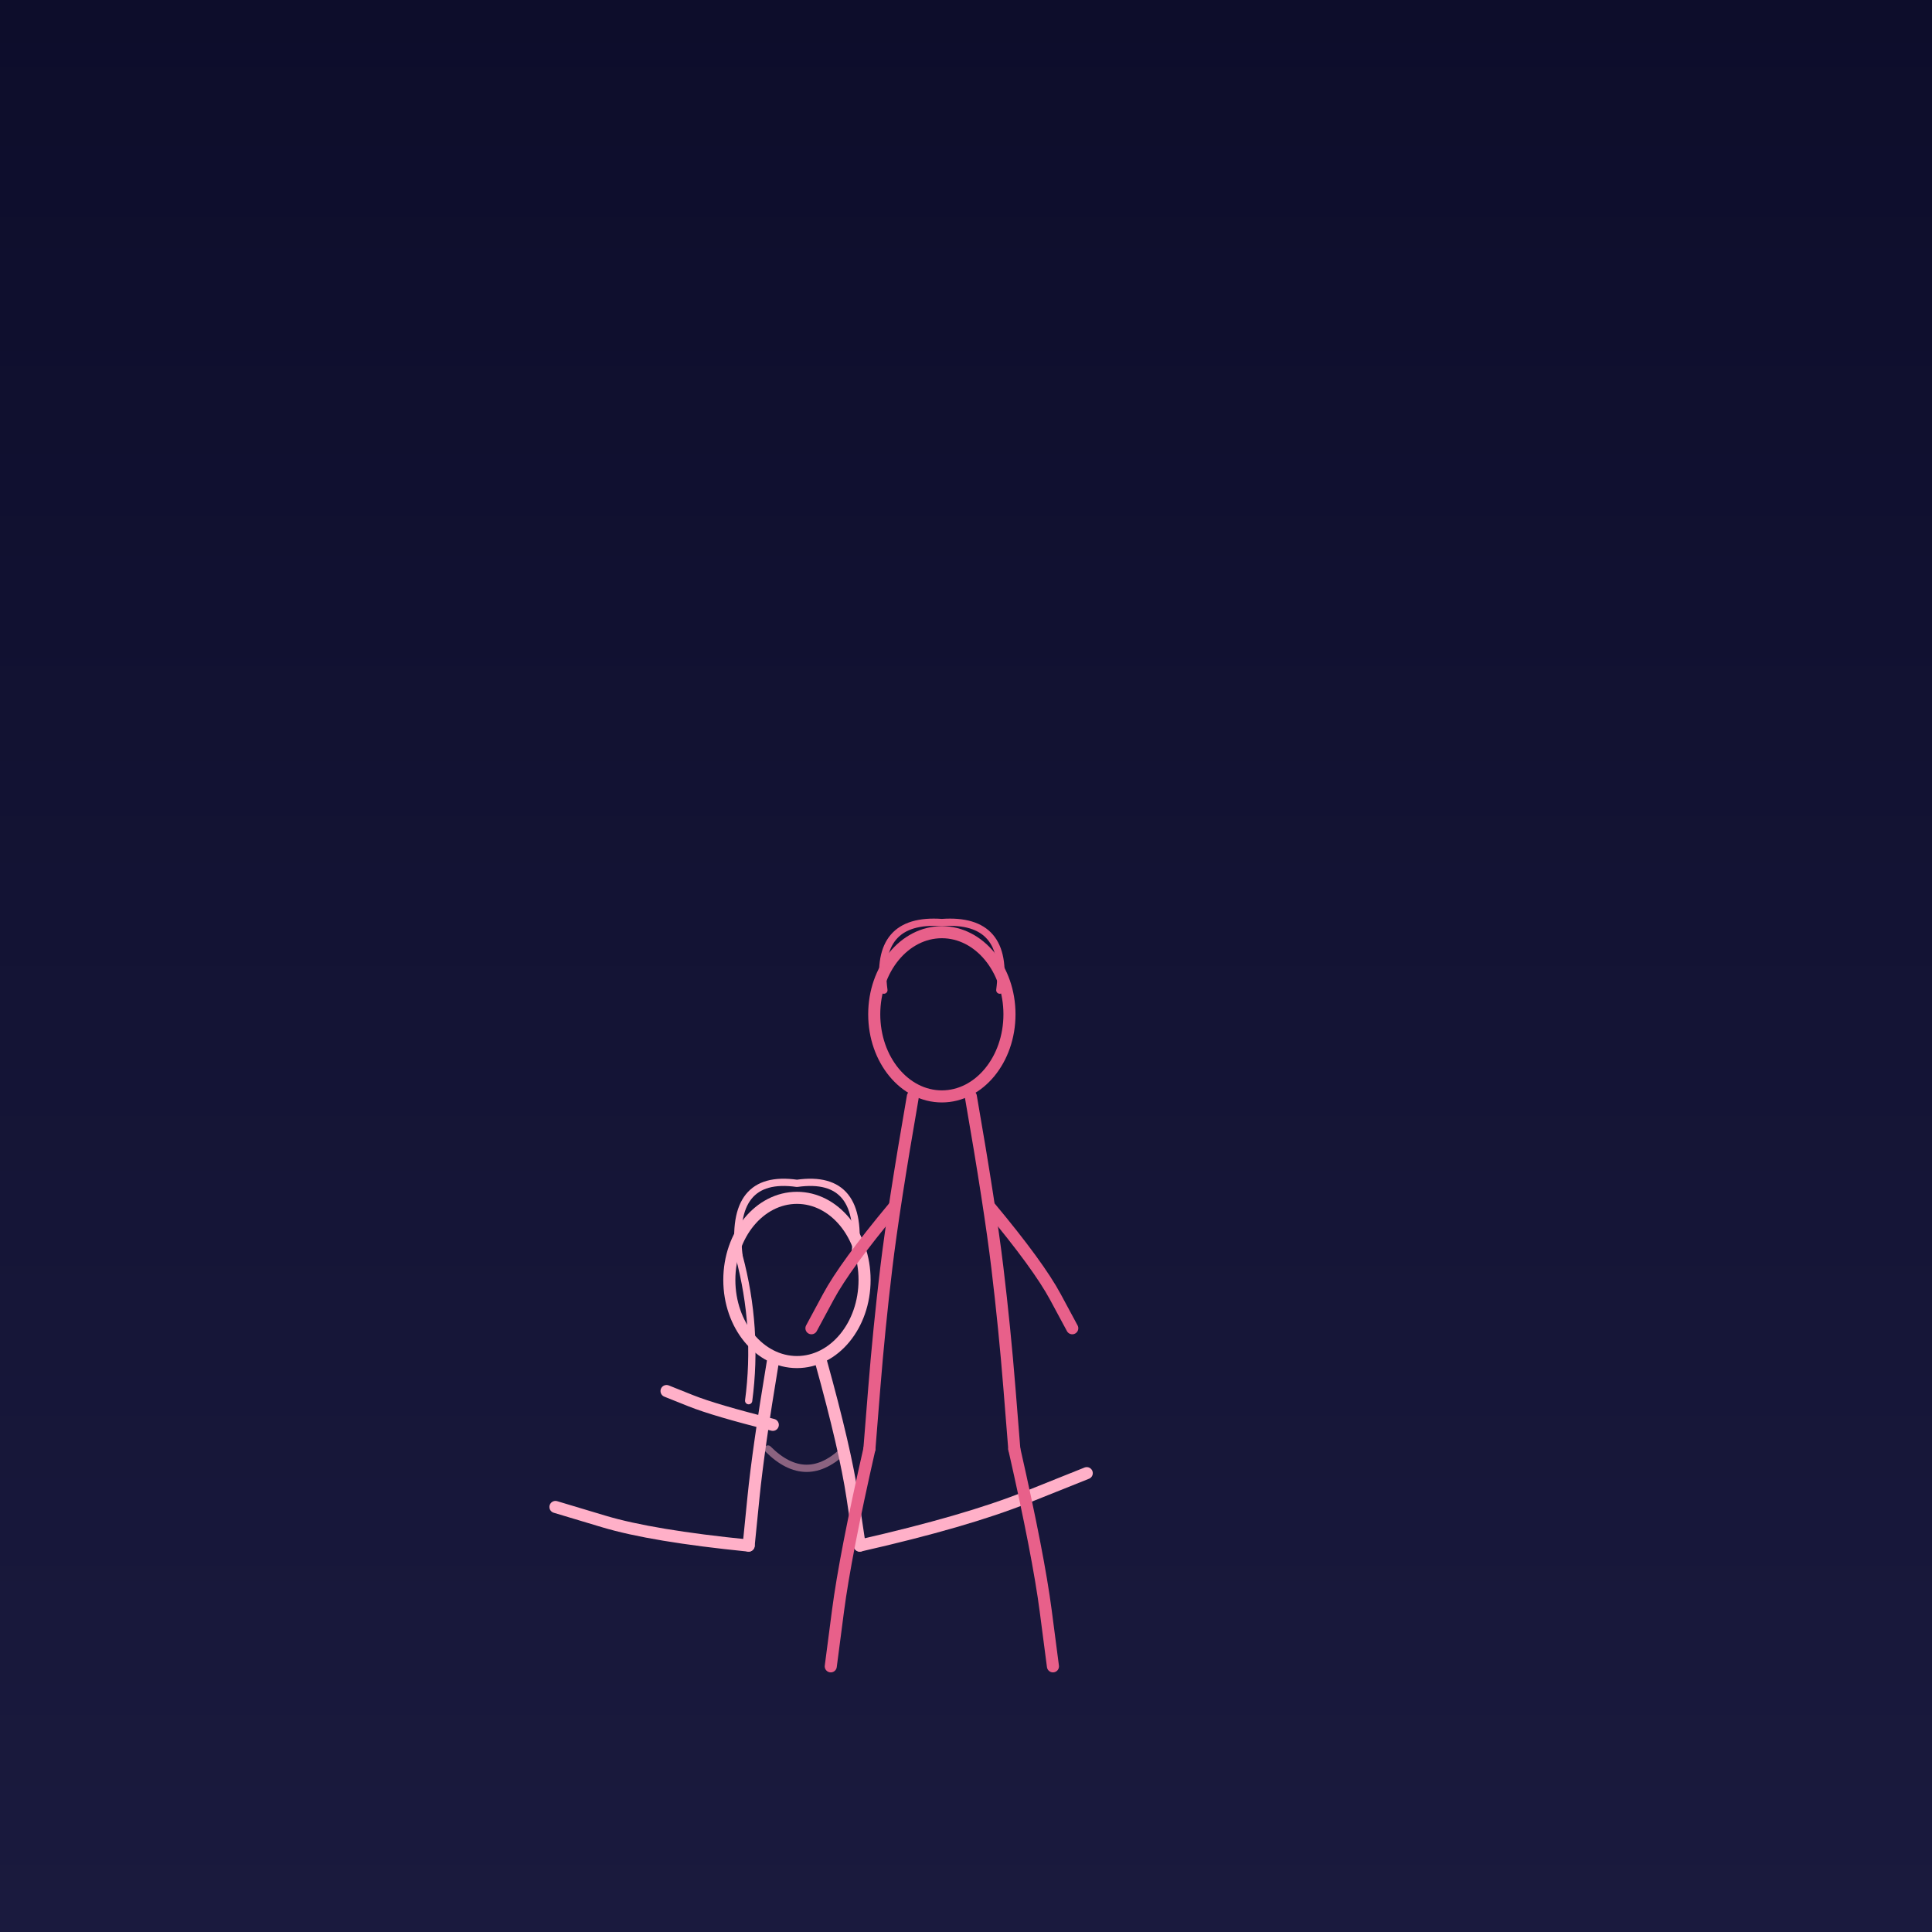
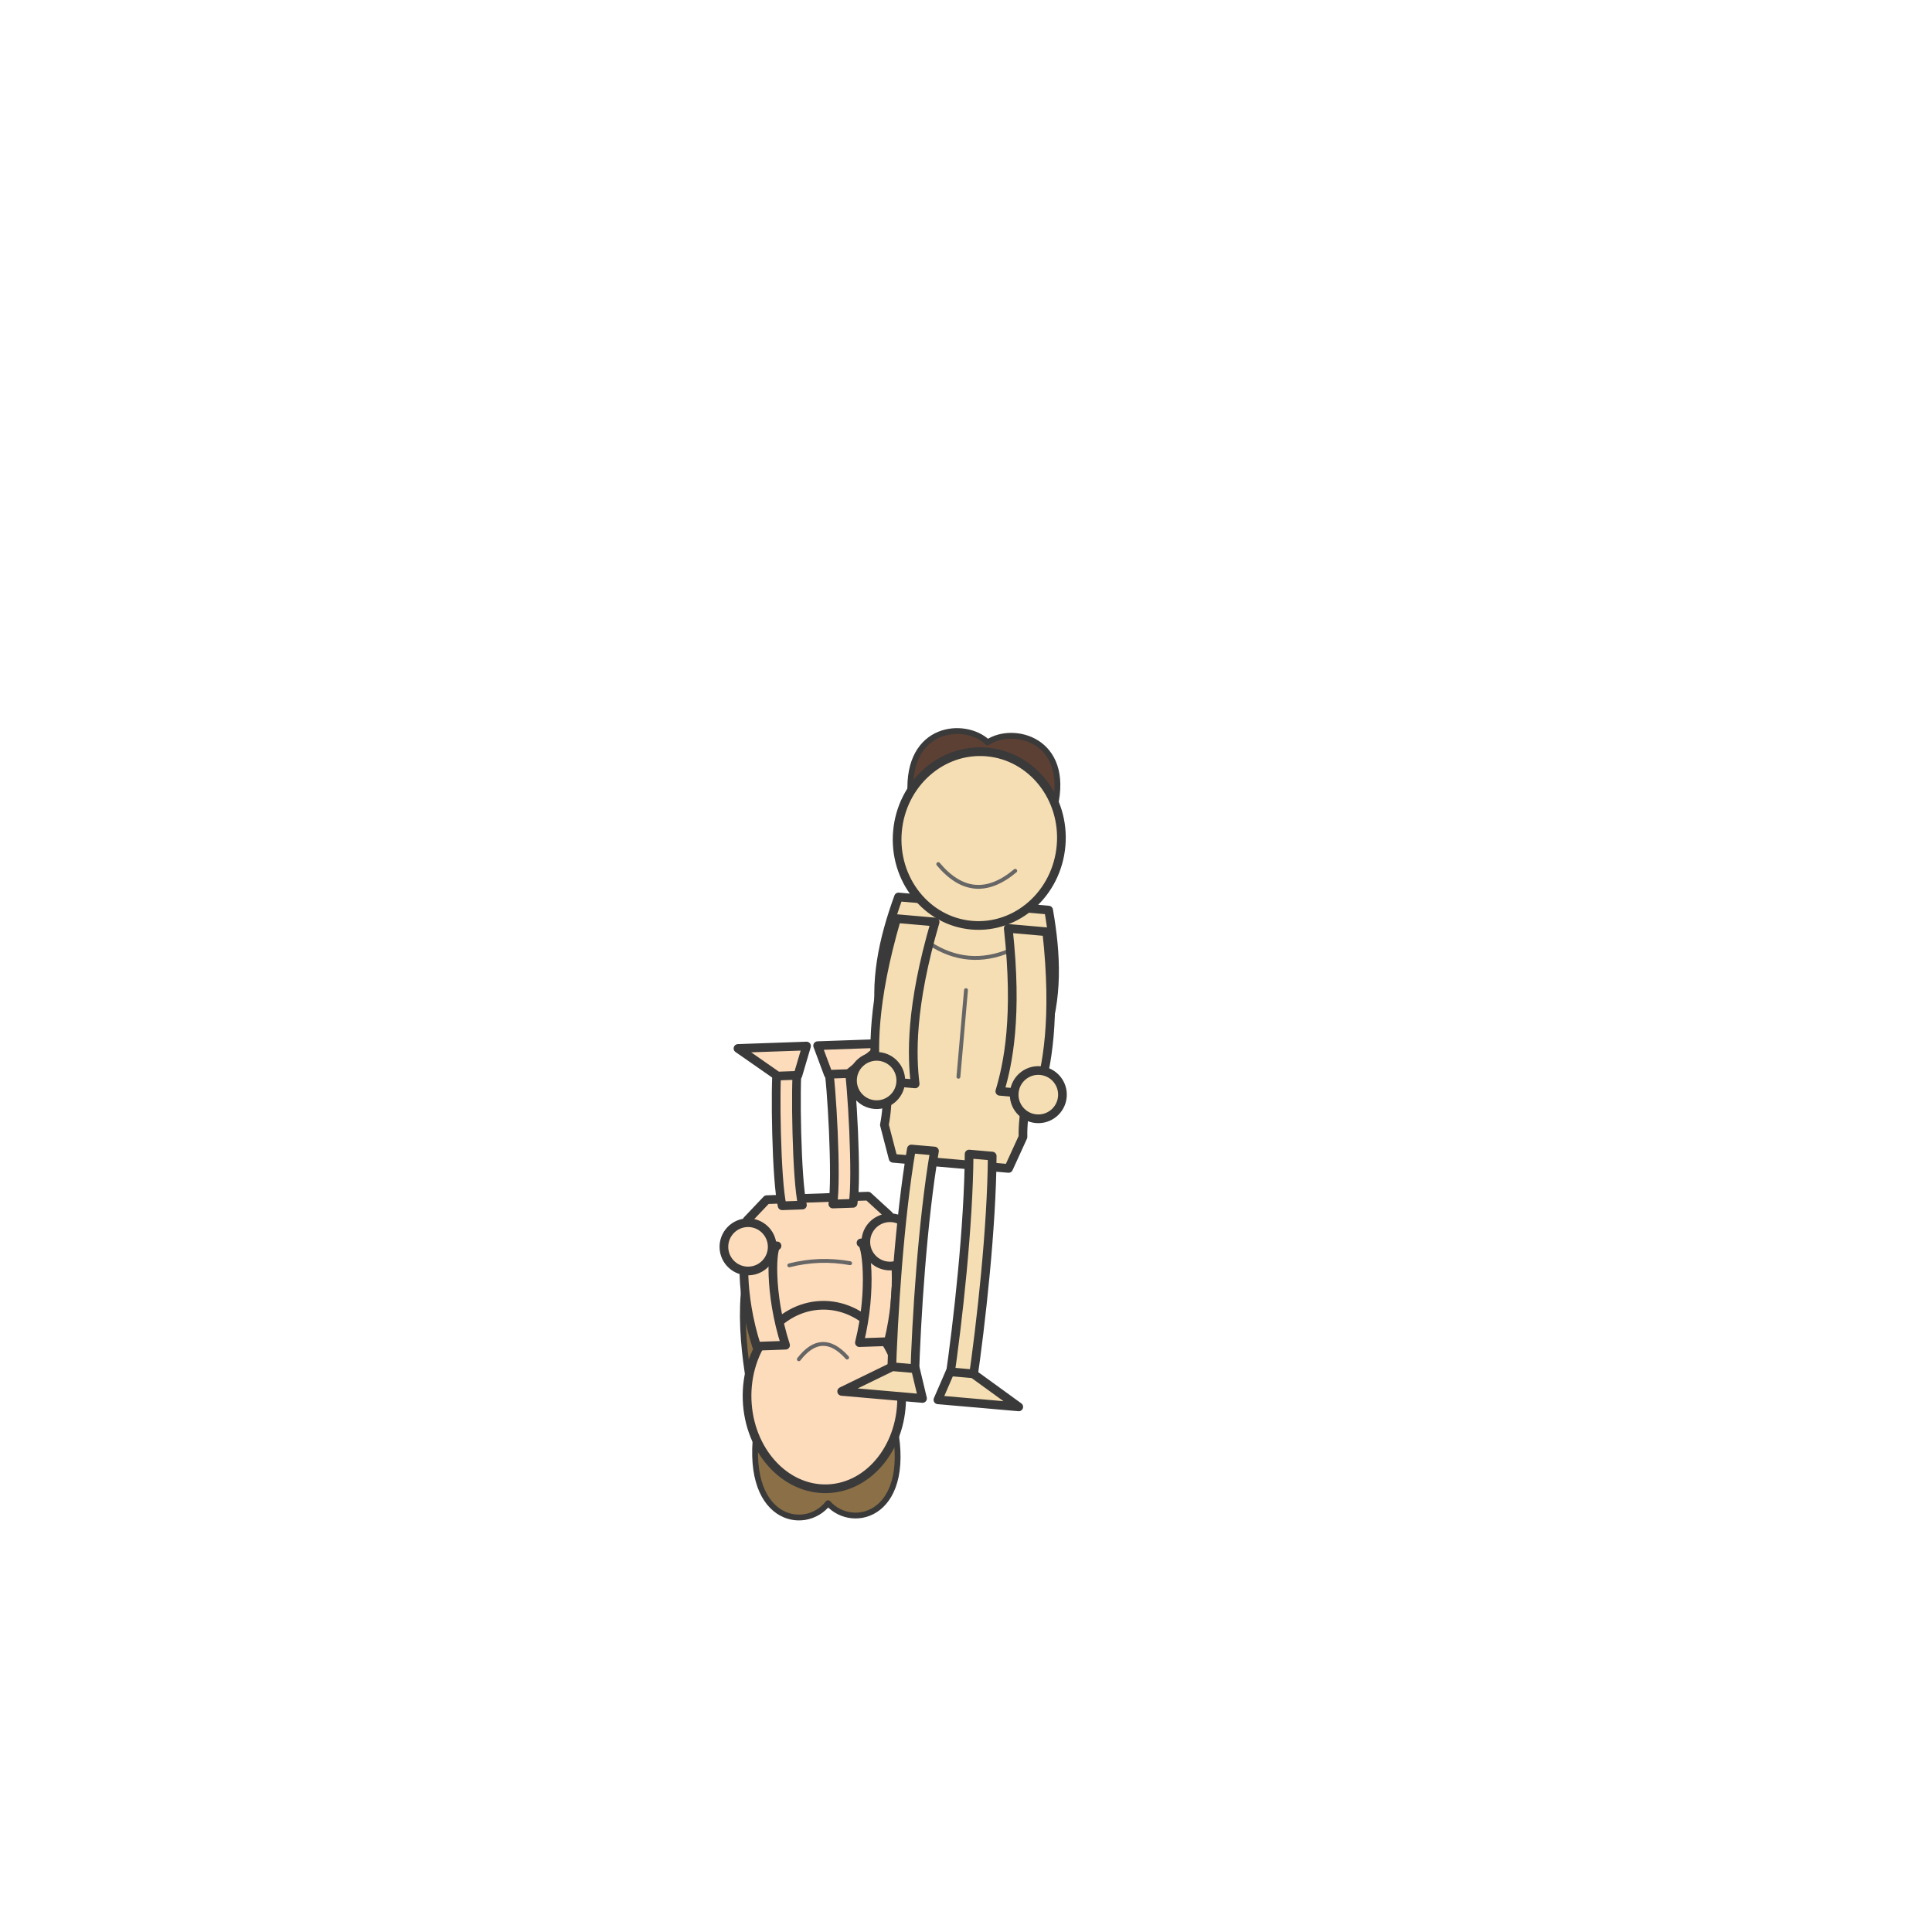
<svg xmlns="http://www.w3.org/2000/svg" viewBox="0 0 400 400" width="400" height="400">
-   <defs>
-     <linearGradient id="bg" x1="0" y1="0" x2="0" y2="1">
-       <stop offset="0%" stop-color="#0d0d2b" />
-       <stop offset="100%" stop-color="#1a1a3e" />
-     </linearGradient>
-   </defs>
-   <rect width="400" height="400" fill="url(#bg)" />
-   <ellipse cx="165" cy="265" rx="14" ry="17" fill="none" stroke="#FFB0C8" stroke-width="2.5" stroke-linecap="round" />
-   <path d="M153,260 Q151,243 165,245 Q179,243 177,260" fill="none" stroke="#FFB0C8" stroke-width="1.5" stroke-linecap="round" stroke-linejoin="round" opacity="1" />
-   <path d="M153,260 Q157,275 155,290" fill="none" stroke="#FFB0C8" stroke-width="1.5" stroke-linecap="round" stroke-linejoin="round" opacity="1" />
-   <path d="M170,282 Q175,300 176.5,310.0 L178,320" fill="none" stroke="#FFB0C8" stroke-width="2.5" stroke-linecap="round" stroke-linejoin="round" opacity="1" />
-   <path d="M160,282 Q157,300 156.0,310.0 L155,320" fill="none" stroke="#FFB0C8" stroke-width="2.5" stroke-linecap="round" stroke-linejoin="round" opacity="1" />
-   <path d="M159,300 Q167,308 175,300" fill="none" stroke="#FFB0C8" stroke-width="1.5" stroke-linecap="round" stroke-linejoin="round" opacity="0.5" />
-   <path d="M178,320 Q200,315 212.5,310.0 L225,305" fill="none" stroke="#FFB0C8" stroke-width="2.5" stroke-linecap="round" stroke-linejoin="round" opacity="1" />
-   <path d="M155,320 Q135,318 125.0,315.0 L115,312" fill="none" stroke="#FFB0C8" stroke-width="2.5" stroke-linecap="round" stroke-linejoin="round" opacity="1" />
-   <path d="M160,295 Q148,292 143.0,290.0 L138,288" fill="none" stroke="#FFB0C8" stroke-width="2.5" stroke-linecap="round" stroke-linejoin="round" opacity="1" />
-   <ellipse cx="195" cy="210" rx="14" ry="17" fill="none" stroke="#E8608A" stroke-width="2.5" stroke-linecap="round" />
-   <path d="M183,205 Q181,190 195,191 Q209,190 207,205" fill="none" stroke="#E8608A" stroke-width="1.5" stroke-linecap="round" stroke-linejoin="round" opacity="1" />
-   <path d="M189,227 Q185,250 183.5,262.5 Q182,275 181.0,287.5 L180,300" fill="none" stroke="#E8608A" stroke-width="2.5" stroke-linecap="round" stroke-linejoin="round" opacity="1" />
-   <path d="M201,227 Q205,250 206.5,262.5 Q208,275 209.0,287.5 L210,300" fill="none" stroke="#E8608A" stroke-width="2.5" stroke-linecap="round" stroke-linejoin="round" opacity="1" />
-   <path d="M180,300 Q175,322 173.5,333.5 L172,345" fill="none" stroke="#E8608A" stroke-width="2.5" stroke-linecap="round" stroke-linejoin="round" opacity="1" />
-   <path d="M210,300 Q215,322 216.5,333.5 L218,345" fill="none" stroke="#E8608A" stroke-width="2.5" stroke-linecap="round" stroke-linejoin="round" opacity="1" />
-   <path d="M185,250 Q175,262 171.5,268.5 L168,275" fill="none" stroke="#E8608A" stroke-width="2.5" stroke-linecap="round" stroke-linejoin="round" opacity="1" />
-   <path d="M205,250 Q215,262 218.5,268.5 L222,275" fill="none" stroke="#E8608A" stroke-width="2.5" stroke-linecap="round" stroke-linejoin="round" opacity="1" />
+   <rect width="400" height="400" fill="#FFFFFF" />
+   <g transform="rotate(178,170,270)">
+     <path d="M156.35,259.0 C154.25,264.5 153.2,270 155.3,275.5 C159.5,279.625 158.45,283.75 155.3,287.875 L159.5,292.0 L180.5,292.0 L184.7,287.875 C181.55,283.75 180.5,279.625 184.7,275.5 C186.8,270 185.75,264.5 183.65,259.0 Z" fill="#FDDCBC" stroke="#3a3a3a" stroke-width="1.8" stroke-linecap="round" stroke-linejoin="round" />
+     <path d="M164.75,265.875 Q170,268.625 175.25,265.875" fill="none" stroke="#666666" stroke-width="0.8" stroke-linecap="round" />
+     <path d="M163.7,278.25 Q170,279.625 176.3,278.25" fill="none" stroke="#666666" stroke-width="0.8" stroke-linecap="round" />
+     <path d="M166.85,259.0 L167.48,254.875 L172.52,254.875 L173.15,259.0 Z" fill="#FDDCBC" stroke="#3a3a3a" stroke-width="1.8" stroke-linecap="round" stroke-linejoin="round" />
+     <path d="M156,245.75 C152,225.75 165,222.75 170,228.75 C175,222.75 188,225.75 184,245.75 C186,255.75 188,270.75 184,280.75 L180,275.75 C178,265.75 180,255.75 182,248.75 L158,248.75 C160,255.75 162,265.75 160,275.75 L156,280.75 C152,270.75 154,255.75 156,245.75 Z" fill="#8B6F47" stroke="#3a3a3a" stroke-width="1.2" stroke-linecap="round" stroke-linejoin="round" />
+     <ellipse cx="170" cy="250.75" rx="16" ry="19" fill="#FDDCBC" stroke="#3a3a3a" stroke-width="1.8" />
+     <path d="M165,258.75 Q170,264.75 175,258.75" fill="none" stroke="#666666" stroke-width="0.8" stroke-linecap="round" />
+     <path d="M162.65,290.625 C161.6,295.75 162.02,315.75 162.65,319.5 L166.85,319.5 C166.22,315.75 165.8,295.75 166.85,290.625 Z" fill="#FDDCBC" stroke="#3a3a3a" stroke-width="1.8" stroke-linecap="round" stroke-linejoin="round" />
+     <path d="M173.15,290.625 C174.2,295.75 173.78,315.75 173.15,319.5 L177.35,319.5 C177.98,315.75 178.4,295.75 177.35,290.625 Z" fill="#FDDCBC" stroke="#3a3a3a" stroke-width="1.8" stroke-linecap="round" stroke-linejoin="round" />
+     <path d="M162.65,317.5 L154.65,323.5 L168.85,323.5 L166.85,317.5 Z" fill="#FDDCBC" stroke="#3a3a3a" stroke-width="1.8" stroke-linecap="round" stroke-linejoin="round" />
+     <path d="M173.15,317.5 L171.15,323.5 L185.35,323.5 L177.35,317.5 Z" fill="#FDDCBC" stroke="#3a3a3a" stroke-width="1.8" stroke-linecap="round" stroke-linejoin="round" />
+     <path d="M156.35,261.75 C153.2,272.75 154.25,282.75 155.3,282.375 L161.3,282.375 C160.25,282.75 159.2,272.75 162.35,261.75 Z" fill="#FDDCBC" stroke="#3a3a3a" stroke-width="1.8" stroke-linecap="round" stroke-linejoin="round" />
+     <path d="M177.65,261.75 C180.8,272.75 179.75,282.75 178.7,282.375 L184.7,282.375 C185.75,282.75 186.8,272.75 183.65,261.75 Z" fill="#FDDCBC" stroke="#3a3a3a" stroke-width="1.8" stroke-linecap="round" stroke-linejoin="round" />
+     <ellipse cx="155.3" cy="282.375" rx="5" ry="5" fill="#FDDCBC" stroke="#3a3a3a" stroke-width="1.8" />
+     <ellipse cx="184.7" cy="282.375" rx="5" ry="5" fill="#FDDCBC" stroke="#3a3a3a" stroke-width="1.8" />
+   </g>
+   <g transform="rotate(5,200,205)">
+     <path d="M184.4,187.0 C182.0,196.0 180.8,205 183.2,214.0 C185.6,223.0 186.08,229.75 185.6,234.25 L188.0,241.0 L212.0,241.0 L214.4,234.25 C213.92,229.75 214.4,223.0 216.8,214.0 C219.2,205 218.0,196.0 215.6,187.0 Z" fill="#F5DEB3" stroke="#3a3a3a" stroke-width="1.8" stroke-linecap="round" stroke-linejoin="round" />
+     <path d="M191.6,196.0 Q200,200.5 208.4,196.0" fill="none" stroke="#666666" stroke-width="0.8" stroke-linecap="round" />
+     <path d="M200,205 L200,223.0" fill="none" stroke="#666666" stroke-width="0.8" stroke-linecap="round" />
+     <path d="M196.4,187.0 L197.12,180.25 L202.88,180.25 L203.6,187.0 Z" fill="#F5DEB3" stroke="#3a3a3a" stroke-width="1.8" stroke-linecap="round" stroke-linejoin="round" />
+     <path d="M185,165.5 C183,151.5 195,149.5 200,153.5 C205,149.5 217,151.5 215,165.5 C213,161.5 205,157.5 200,159.5 C195,157.5 187,161.5 185,165.5 Z" fill="#5C4033" stroke="#3a3a3a" stroke-width="1.2" stroke-linecap="round" stroke-linejoin="round" />
+     <ellipse cx="200" cy="173.5" rx="17" ry="18" fill="#F5DEB3" stroke="#3a3a3a" stroke-width="1.8" />
+     <path d="M192,179.5 Q200,187.5 208,179.5" fill="none" stroke="#666666" stroke-width="0.8" stroke-linecap="round" />
+     <path d="M191.6,238.75 C190.4,253.5 190.88,273.5 191.6,286.0 L196.4,286.0 C195.68,273.5 195.2,253.5 196.4,238.75 Z" fill="#F5DEB3" stroke="#3a3a3a" stroke-width="1.8" stroke-linecap="round" stroke-linejoin="round" />
+     <path d="M203.6,238.75 C204.8,253.5 204.32,273.5 203.6,286.0 L208.4,286.0 C209.12,273.5 209.6,253.5 208.4,238.75 Z" fill="#F5DEB3" stroke="#3a3a3a" stroke-width="1.8" stroke-linecap="round" stroke-linejoin="round" />
+     <path d="M191.6,284.0 L181.6,290.0 L198.4,290.0 L196.4,284.0 Z" fill="#F5DEB3" stroke="#3a3a3a" stroke-width="1.8" stroke-linecap="round" stroke-linejoin="round" />
+     <path d="M203.6,284.0 L201.6,290.0 L218.4,290.0 L208.4,284.0 Z" fill="#F5DEB3" stroke="#3a3a3a" stroke-width="1.8" stroke-linecap="round" stroke-linejoin="round" />
+     <path d="M184.4,191.5 C180.8,209.5 182.0,219.5 183.2,225.25 L191.2,225.25 C190.0,219.5 188.8,209.5 192.4,191.5 Z" fill="#F5DEB3" stroke="#3a3a3a" stroke-width="1.8" stroke-linecap="round" stroke-linejoin="round" />
+     <path d="M207.6,191.5 C211.2,209.5 210.0,219.5 208.8,225.25 L216.8,225.25 C218.0,219.5 219.2,209.5 215.6,191.5 Z" fill="#F5DEB3" stroke="#3a3a3a" stroke-width="1.8" stroke-linecap="round" stroke-linejoin="round" />
+     <ellipse cx="183.2" cy="225.25" rx="5" ry="5" fill="#F5DEB3" stroke="#3a3a3a" stroke-width="1.8" />
+     <ellipse cx="216.8" cy="225.25" rx="5" ry="5" fill="#F5DEB3" stroke="#3a3a3a" stroke-width="1.8" />
+   </g>
</svg>
